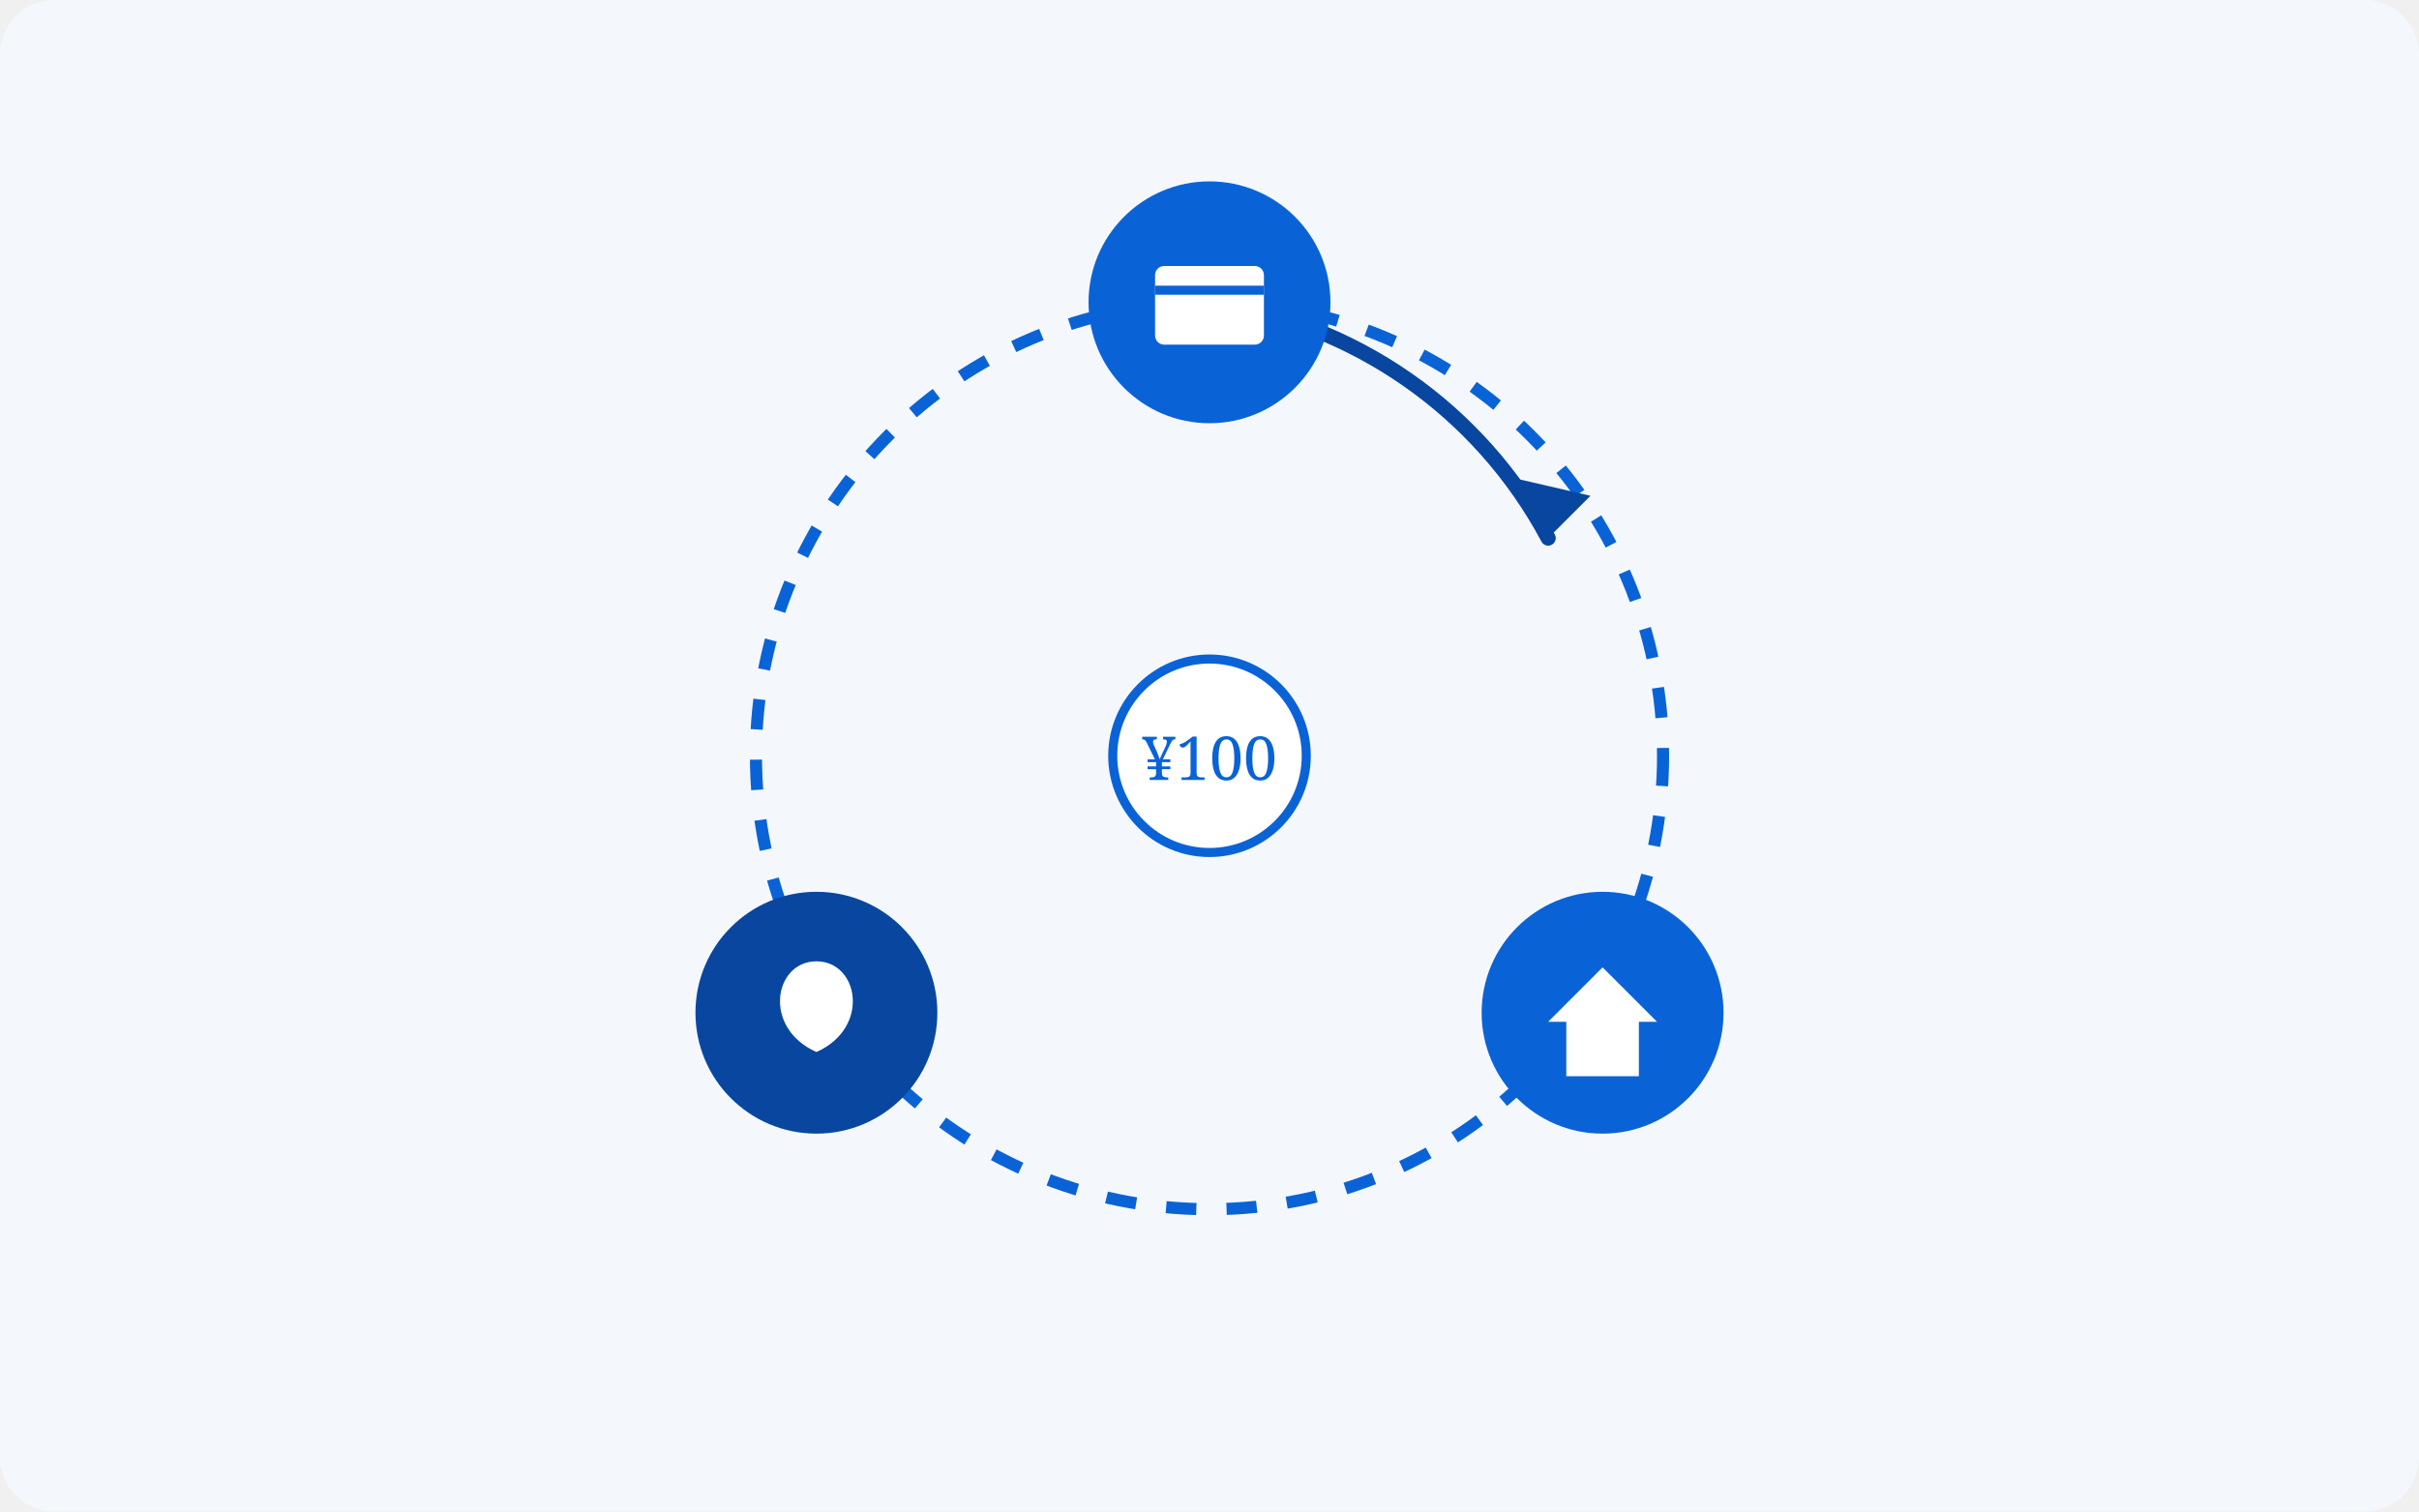
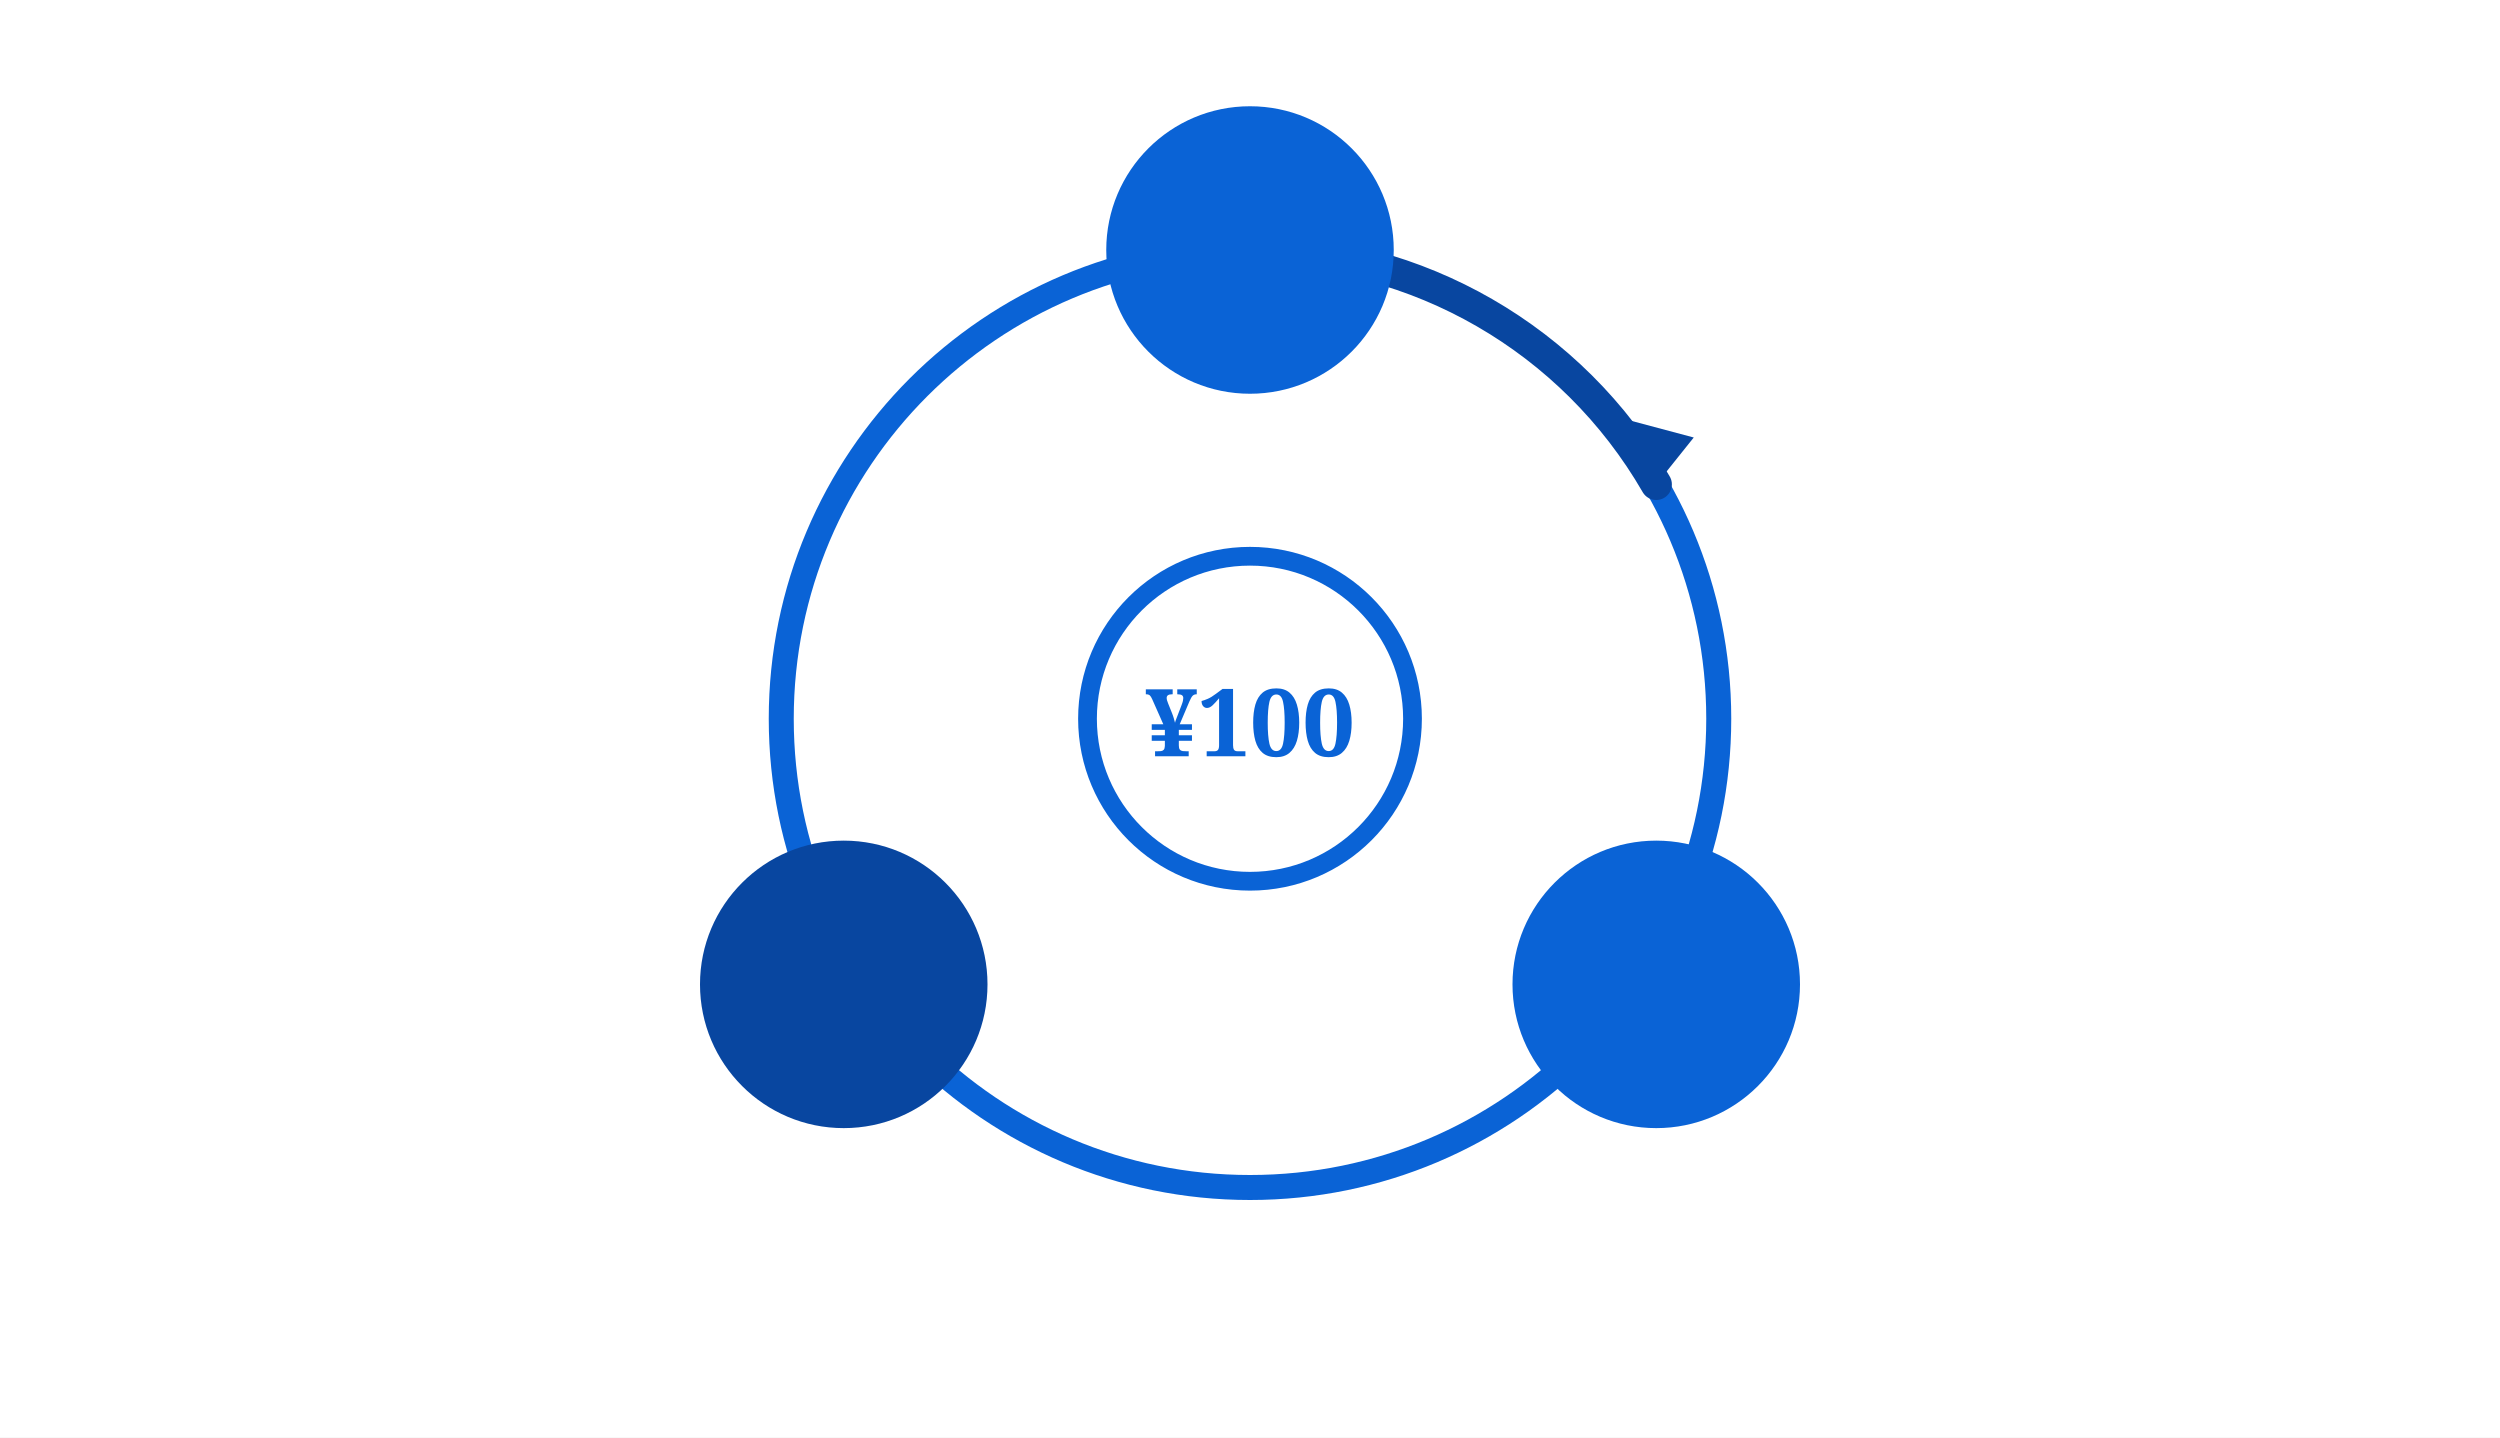
- <svg xmlns="http://www.w3.org/2000/svg" viewBox="0 0 800 500" role="img" aria-label="暮らしの支えが地域を循環するイメージ">
-   <rect width="800" height="500" rx="18" fill="#f4f8fd" />
-   <circle cx="400" cy="250" r="150" fill="none" stroke="#0a63d6" stroke-width="4" stroke-dasharray="10 10" />
-   <path d="M400 100 A150 150 0 0 1 512 178" fill="none" stroke="#0846a0" stroke-width="5" stroke-linecap="round" />
-   <polygon points="512,178 500,158 526,164" fill="#0846a0" />
-   <circle cx="400" cy="100" r="40" fill="#0a63d6" />
-   <rect x="382" y="88" width="36" height="26" rx="3" fill="#ffffff" />
-   <path d="M382 96 H418" stroke="#0a63d6" stroke-width="3" />
-   <circle cx="530" cy="335" r="40" fill="#0a63d6" />
-   <path d="M512 338 L530 320 L548 338 Z" fill="#ffffff" />
-   <rect x="518" y="336" width="24" height="20" fill="#ffffff" />
-   <circle cx="270" cy="335" r="40" fill="#0846a0" />
-   <path d="M270 318 c-14 0 -18 22 0 30 c18 -8 14 -30 0 -30 Z" fill="#ffffff" />
-   <circle cx="400" cy="250" r="32" fill="#ffffff" stroke="#0a63d6" stroke-width="3" />
-   <text x="400" y="258" text-anchor="middle" fill="#0a63d6" font-family="'Zen Old Mincho',serif" font-size="20">¥100</text>
+ <svg xmlns="http://www.w3.org/2000/svg" viewBox="0 0 800 460" role="img" aria-label="暮らしの支えの循環">
+   <rect width="800" height="460" fill="#ffffff" />
+   <circle cx="400" cy="230" r="150" fill="none" stroke="#0a63d6" stroke-width="8" />
+   <path d="M400 80 A150 150 0 0 1 530 155" fill="none" stroke="#0846a0" stroke-width="10" stroke-linecap="round" />
+   <polygon points="530,155 512,132 542,140" fill="#0846a0" />
+   <circle cx="400" cy="80" r="46" fill="#0a63d6" />
+   <circle cx="530" cy="315" r="46" fill="#0a63d6" />
+   <circle cx="270" cy="315" r="46" fill="#0846a0" />
+   <circle cx="400" cy="230" r="52" fill="#ffffff" stroke="#0a63d6" stroke-width="6" />
+   <text x="400" y="242" text-anchor="middle" fill="#0a63d6" font-family="'Zen Old Mincho',serif" font-size="30" font-weight="700">¥100</text>
</svg>
